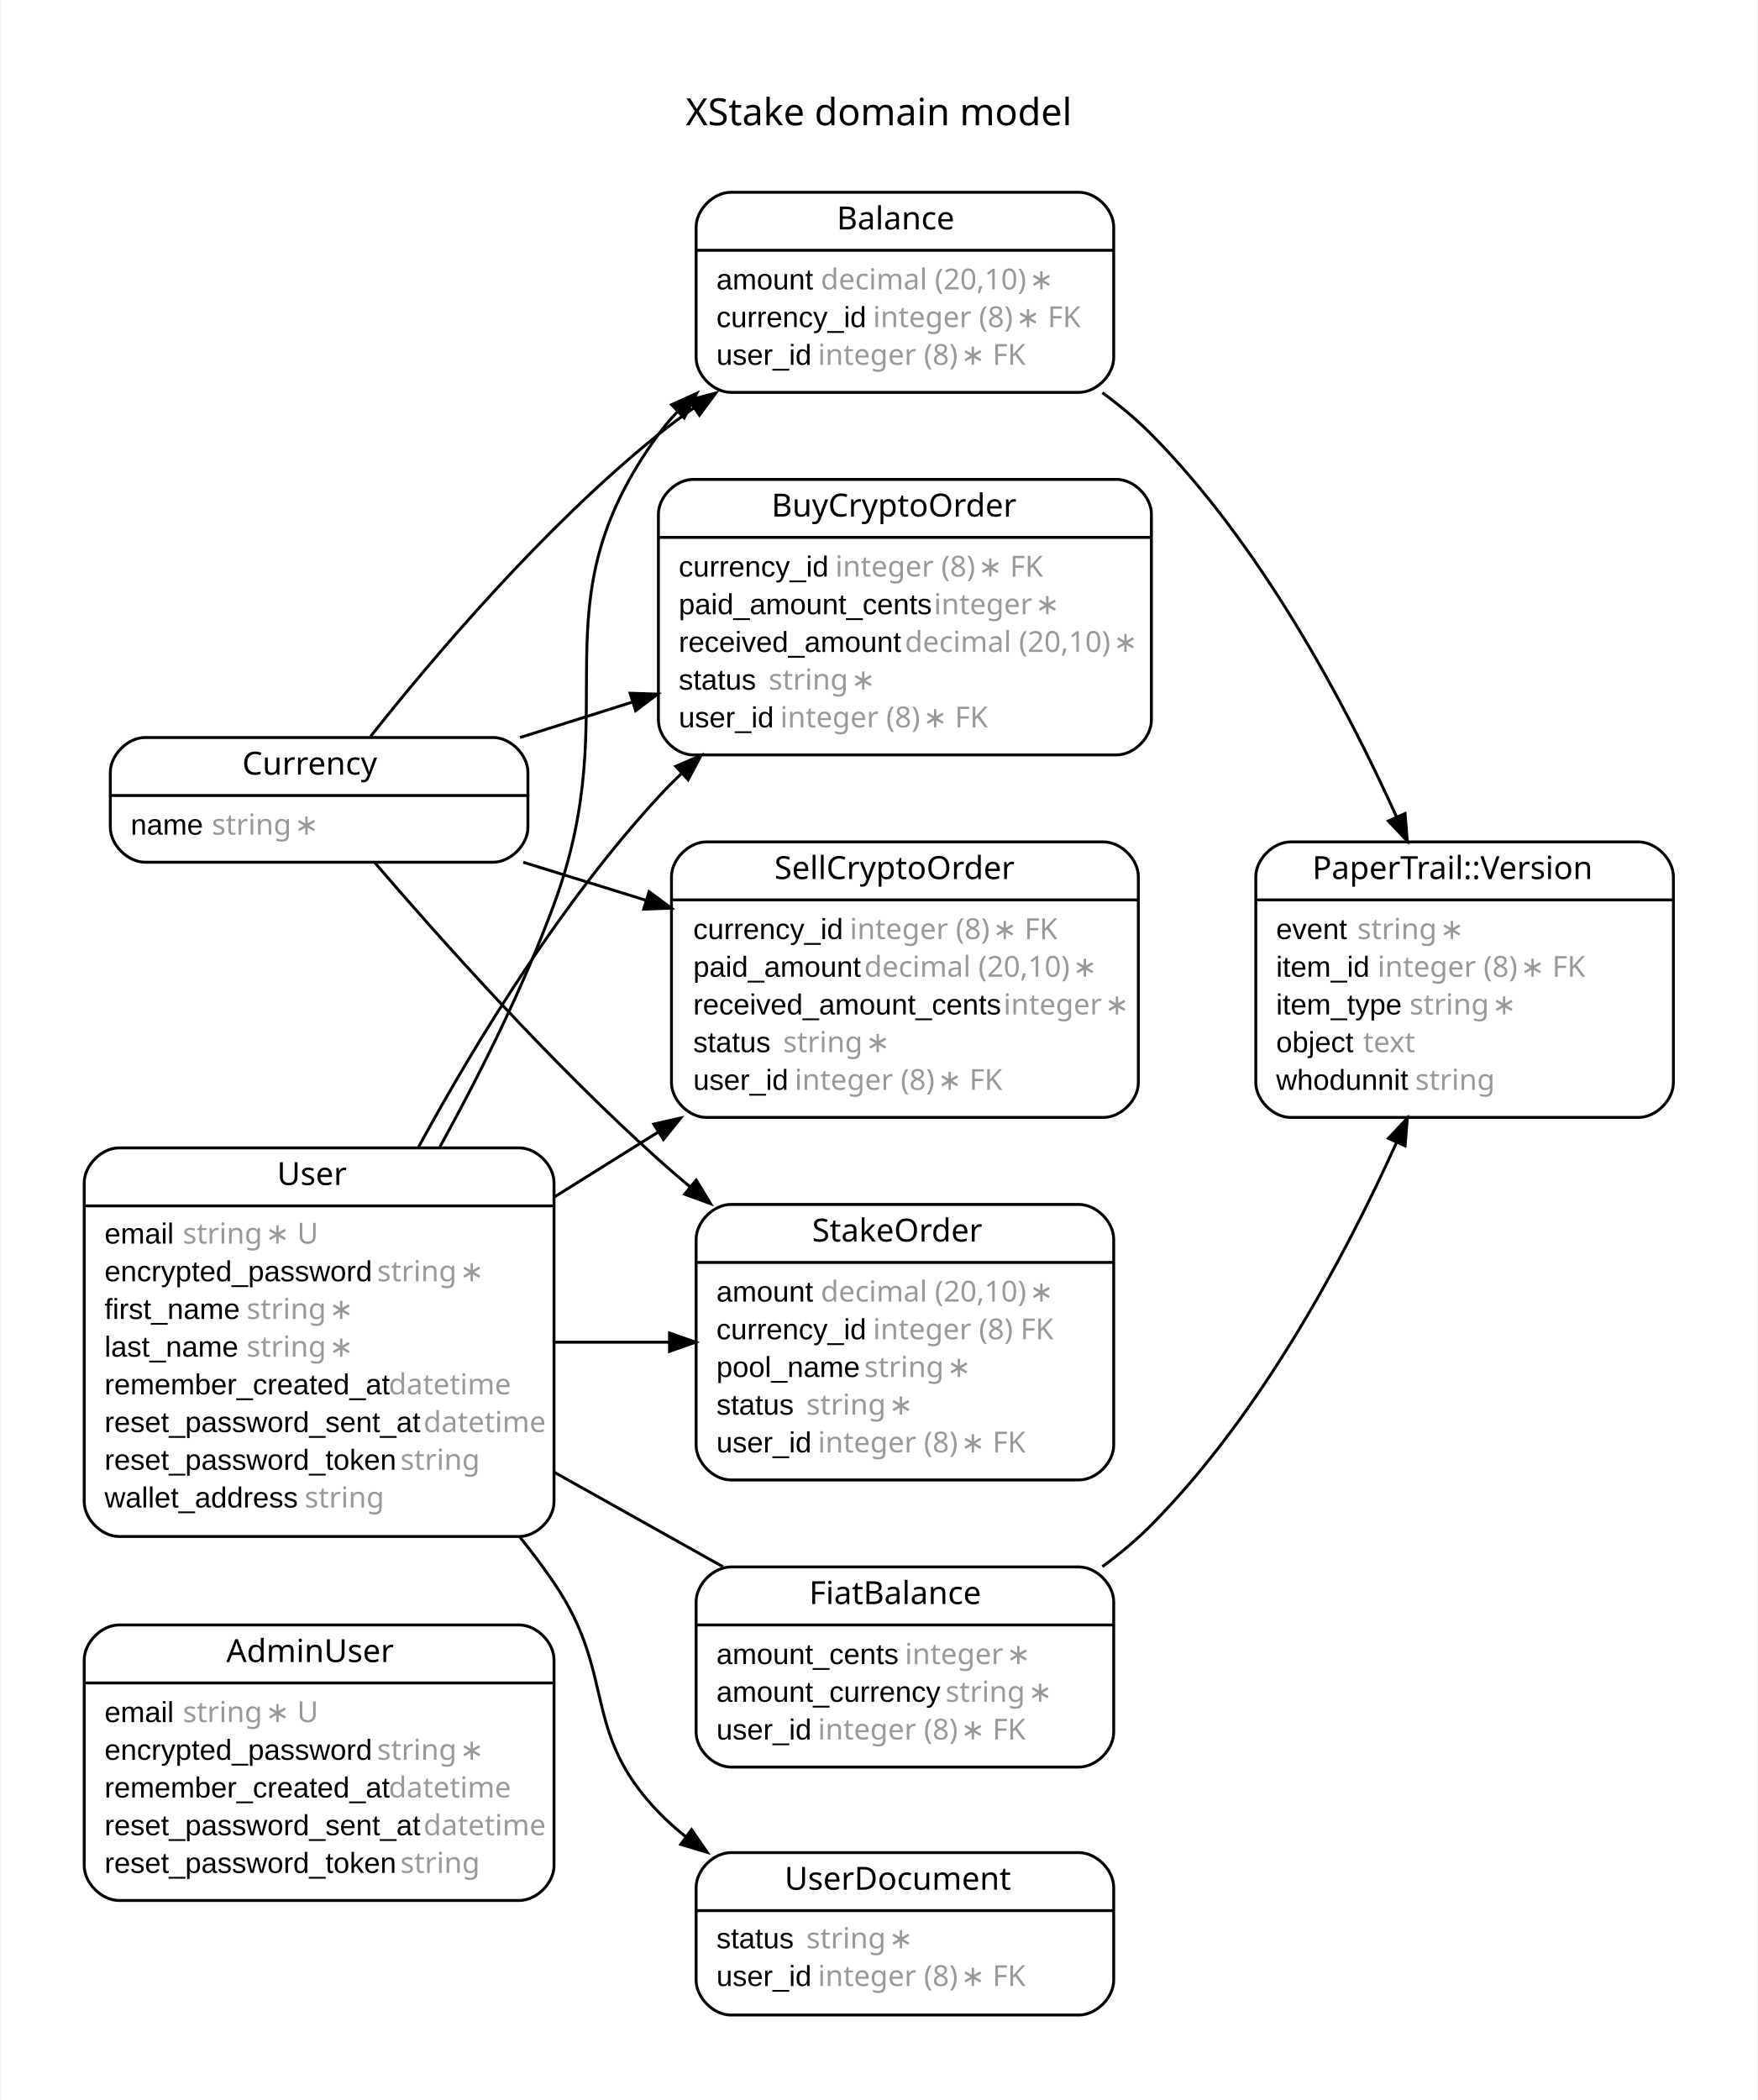
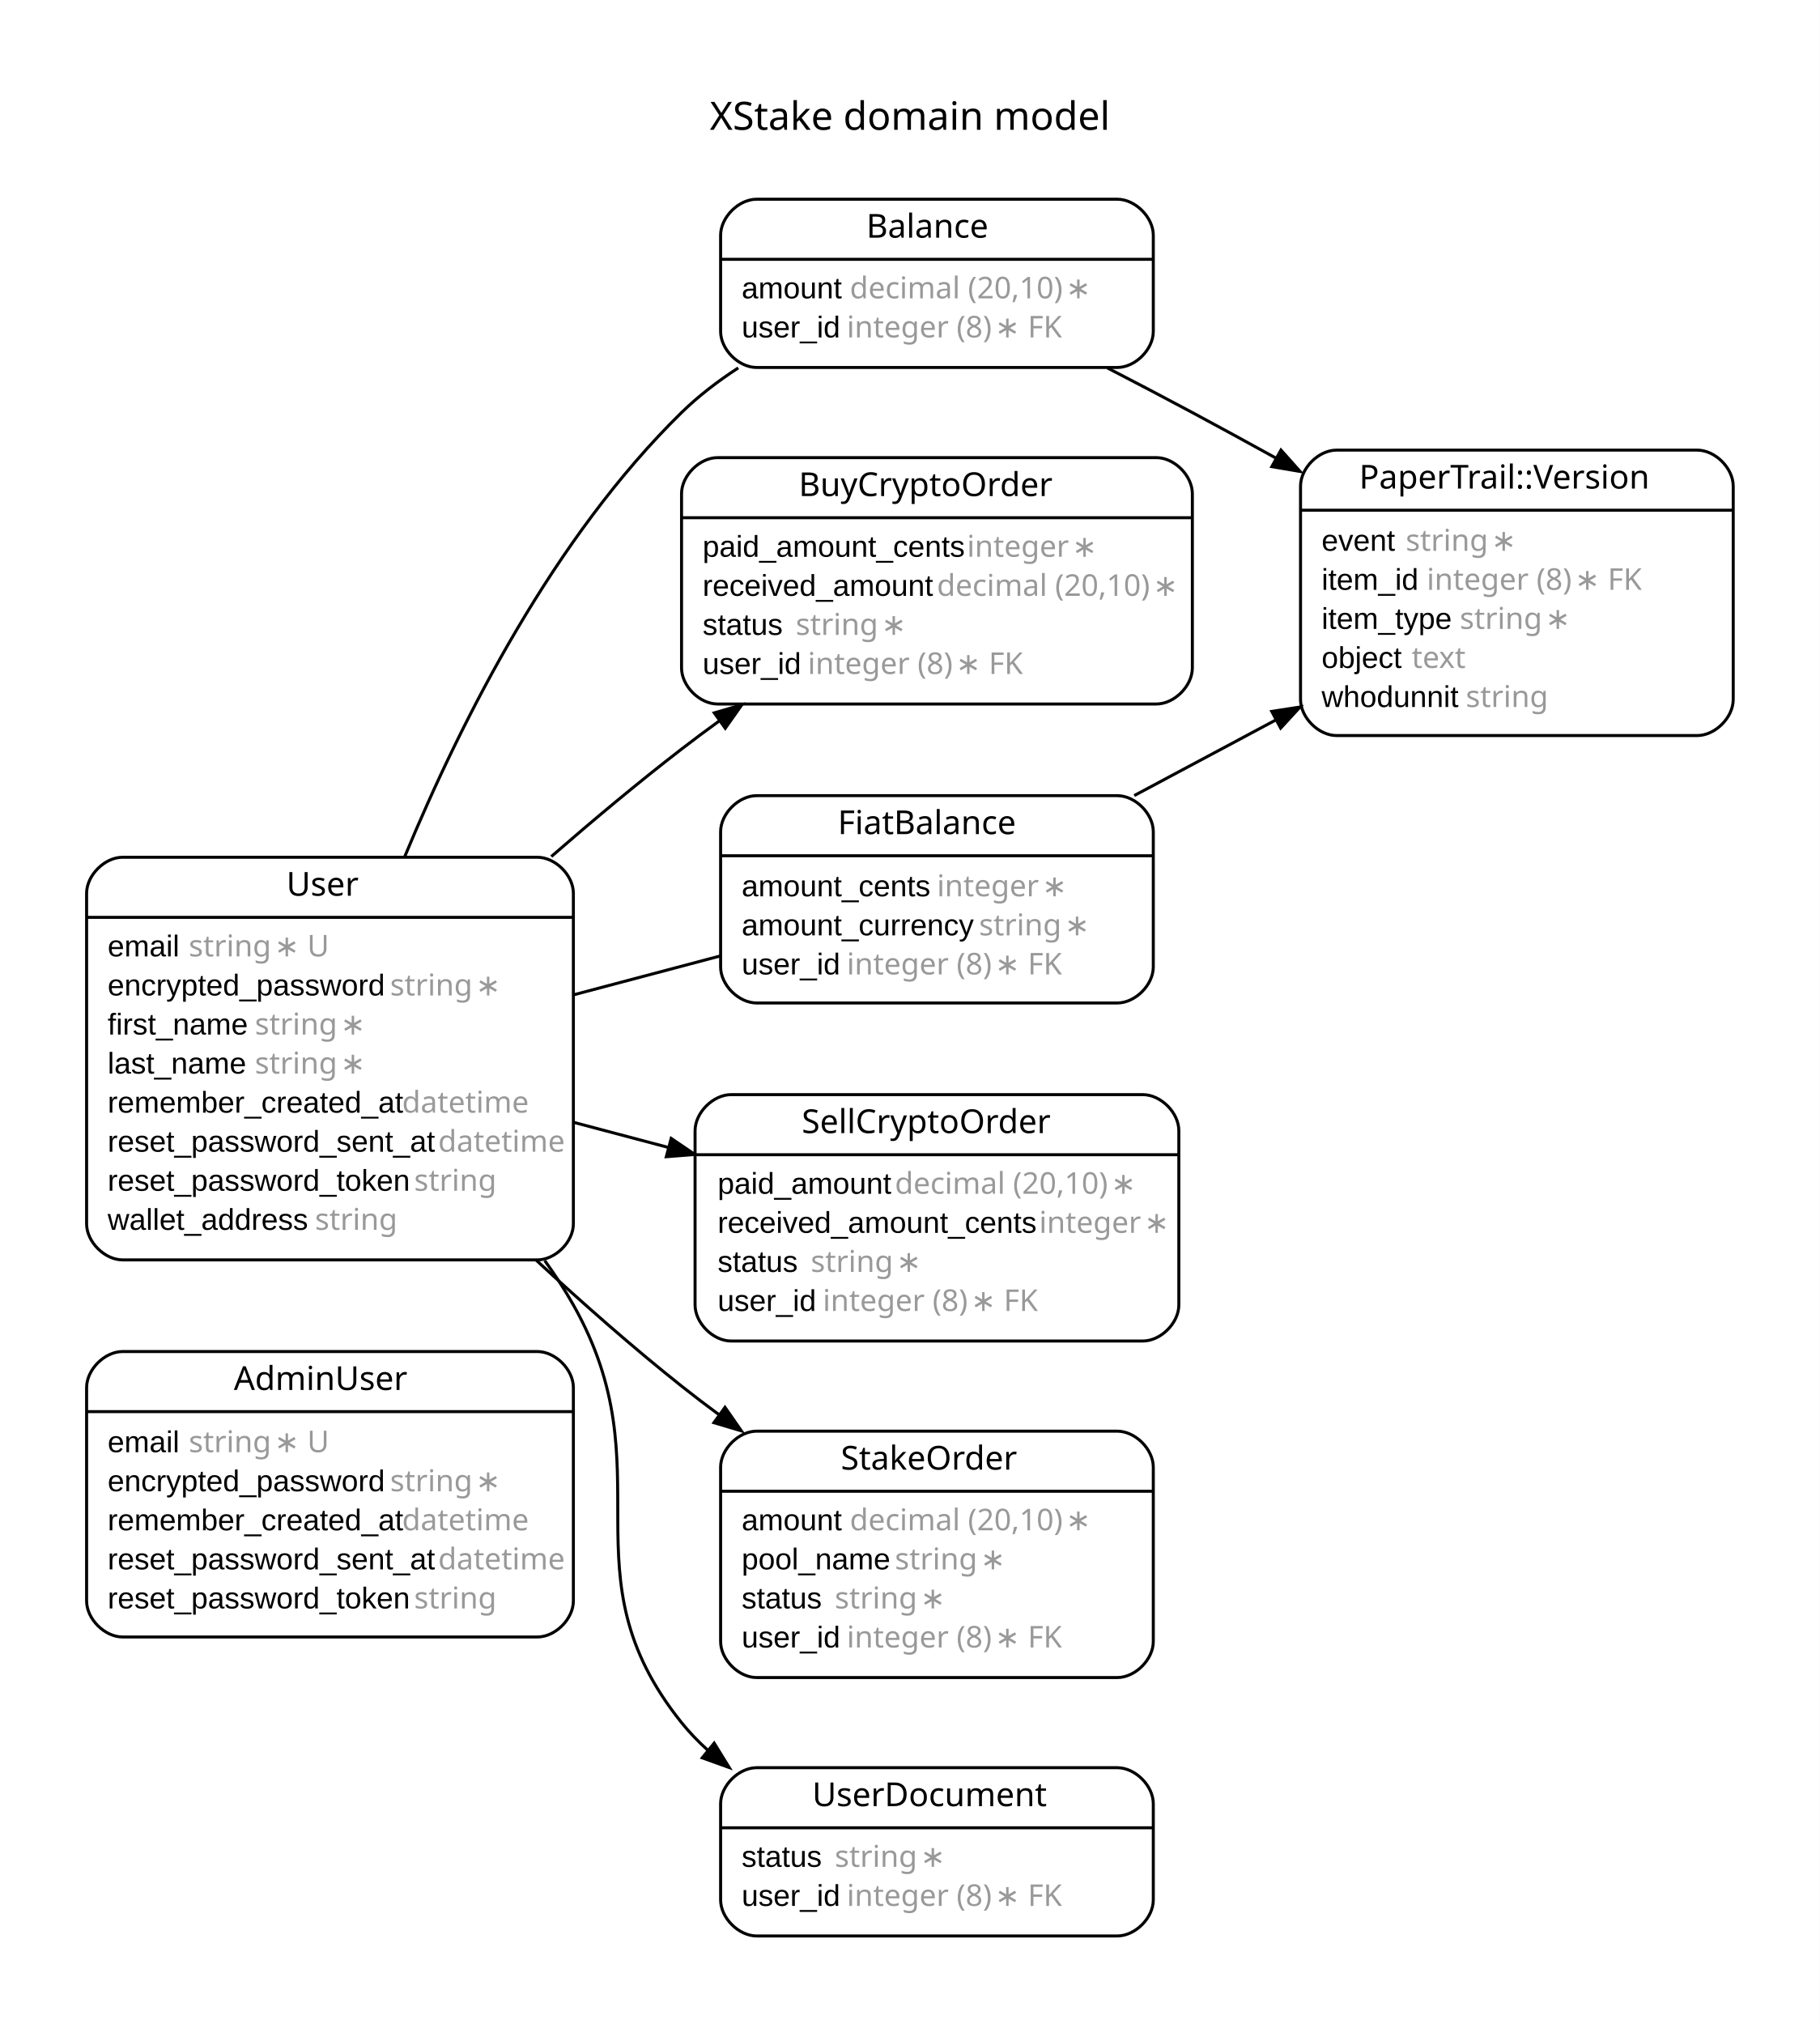
- <svg xmlns="http://www.w3.org/2000/svg" width="606pt" height="724pt" viewBox="0.00 0.00 605.60 724.10">
-   <g id="graph0" class="graph" transform="scale(1 1) rotate(0) translate(28.8 695.3)">
-     <polygon fill="white" stroke="transparent" points="-28.8,28.8 -28.8,-695.3 576.8,-695.3 576.8,28.8 -28.8,28.8" />
-     <text text-anchor="middle" x="274" y="-652.1" font-family="Arial Bold" font-size="13.00">XStake domain model</text>
+ <svg xmlns="http://www.w3.org/2000/svg" width="606pt" height="674pt" viewBox="0.00 0.00 605.60 673.60">
+   <g id="graph0" class="graph" transform="scale(1 1) rotate(0) translate(28.8 644.8)">
+     <polygon fill="white" stroke="transparent" points="-28.8,28.8 -28.8,-644.8 576.8,-644.8 576.8,28.8 -28.8,28.8" />
+     <text text-anchor="middle" x="274" y="-601.6" font-family="Arial Bold" font-size="13.00">XStake domain model</text>
    <g id="node1" class="node">
-       <path fill="none" stroke="black" d="M12,-40C12,-40 150,-40 150,-40 156,-40 162,-46 162,-52 162,-52 162,-123 162,-123 162,-129 156,-135 150,-135 150,-135 12,-135 12,-135 6,-135 0,-129 0,-123 0,-123 0,-52 0,-52 0,-46 6,-40 12,-40" />
-       <text text-anchor="start" x="49" y="-122.2" font-family="Arial Bold" font-size="11.00">AdminUser</text>
-       <polyline fill="none" stroke="black" points="0,-115 162,-115 " />
-       <text text-anchor="start" x="7" y="-101.5" font-family="Arial" font-size="10.00">email </text>
-       <text text-anchor="start" x="34" y="-101.5" font-family="Arial Italic" font-size="10.00" fill="#999999">string ∗ U</text>
-       <text text-anchor="start" x="7" y="-88.5" font-family="Arial" font-size="10.00">encrypted_password </text>
-       <text text-anchor="start" x="101" y="-88.5" font-family="Arial Italic" font-size="10.00" fill="#999999">string ∗</text>
-       <text text-anchor="start" x="7" y="-75.5" font-family="Arial" font-size="10.00">remember_created_at </text>
-       <text text-anchor="start" x="105" y="-75.5" font-family="Arial Italic" font-size="10.00" fill="#999999">datetime</text>
-       <text text-anchor="start" x="7" y="-62.5" font-family="Arial" font-size="10.00">reset_password_sent_at </text>
-       <text text-anchor="start" x="117" y="-62.5" font-family="Arial Italic" font-size="10.00" fill="#999999">datetime</text>
-       <text text-anchor="start" x="7" y="-49.5" font-family="Arial" font-size="10.00">reset_password_token </text>
-       <text text-anchor="start" x="109" y="-49.5" font-family="Arial Italic" font-size="10.00" fill="#999999">string</text>
+       <path fill="none" stroke="black" d="M12,-100C12,-100 150,-100 150,-100 156,-100 162,-106 162,-112 162,-112 162,-183 162,-183 162,-189 156,-195 150,-195 150,-195 12,-195 12,-195 6,-195 0,-189 0,-183 0,-183 0,-112 0,-112 0,-106 6,-100 12,-100" />
+       <text text-anchor="start" x="49" y="-182.2" font-family="Arial Bold" font-size="11.00">AdminUser</text>
+       <polyline fill="none" stroke="black" points="0,-175 162,-175 " />
+       <text text-anchor="start" x="7" y="-161.5" font-family="Arial" font-size="10.00">email </text>
+       <text text-anchor="start" x="34" y="-161.5" font-family="Arial Italic" font-size="10.00" fill="#999999">string ∗ U</text>
+       <text text-anchor="start" x="7" y="-148.5" font-family="Arial" font-size="10.00">encrypted_password </text>
+       <text text-anchor="start" x="101" y="-148.5" font-family="Arial Italic" font-size="10.00" fill="#999999">string ∗</text>
+       <text text-anchor="start" x="7" y="-135.5" font-family="Arial" font-size="10.00">remember_created_at </text>
+       <text text-anchor="start" x="105" y="-135.5" font-family="Arial Italic" font-size="10.00" fill="#999999">datetime</text>
+       <text text-anchor="start" x="7" y="-122.5" font-family="Arial" font-size="10.00">reset_password_sent_at </text>
+       <text text-anchor="start" x="117" y="-122.5" font-family="Arial Italic" font-size="10.00" fill="#999999">datetime</text>
+       <text text-anchor="start" x="7" y="-109.5" font-family="Arial" font-size="10.00">reset_password_token </text>
+       <text text-anchor="start" x="109" y="-109.5" font-family="Arial Italic" font-size="10.00" fill="#999999">string</text>
    </g>
    <g id="node2" class="node">
-       <path fill="none" stroke="black" d="M223,-560C223,-560 343,-560 343,-560 349,-560 355,-566 355,-572 355,-572 355,-617 355,-617 355,-623 349,-629 343,-629 343,-629 223,-629 223,-629 217,-629 211,-623 211,-617 211,-617 211,-572 211,-572 211,-566 217,-560 223,-560" />
-       <text text-anchor="start" x="259.5" y="-616.2" font-family="Arial Bold" font-size="11.00">Balance</text>
-       <polyline fill="none" stroke="black" points="211,-609 355,-609 " />
-       <text text-anchor="start" x="218" y="-595.5" font-family="Arial" font-size="10.00">amount </text>
-       <text text-anchor="start" x="254" y="-595.5" font-family="Arial Italic" font-size="10.00" fill="#999999">decimal (20,10) ∗</text>
-       <text text-anchor="start" x="218" y="-582.5" font-family="Arial" font-size="10.00">currency_id </text>
-       <text text-anchor="start" x="272" y="-582.5" font-family="Arial Italic" font-size="10.00" fill="#999999">integer (8) ∗ FK</text>
-       <text text-anchor="start" x="218" y="-569.5" font-family="Arial" font-size="10.00">user_id </text>
-       <text text-anchor="start" x="253" y="-569.5" font-family="Arial Italic" font-size="10.00" fill="#999999">integer (8) ∗ FK</text>
+       <path fill="none" stroke="black" d="M223,-522.5C223,-522.5 343,-522.5 343,-522.5 349,-522.5 355,-528.5 355,-534.5 355,-534.5 355,-566.5 355,-566.5 355,-572.5 349,-578.5 343,-578.5 343,-578.5 223,-578.5 223,-578.5 217,-578.5 211,-572.5 211,-566.5 211,-566.5 211,-534.5 211,-534.5 211,-528.5 217,-522.5 223,-522.5" />
+       <text text-anchor="start" x="259.5" y="-565.7" font-family="Arial Bold" font-size="11.00">Balance</text>
+       <polyline fill="none" stroke="black" points="211,-558.5 355,-558.5 " />
+       <text text-anchor="start" x="218" y="-545.5" font-family="Arial" font-size="10.00">amount </text>
+       <text text-anchor="start" x="254" y="-545.5" font-family="Arial Italic" font-size="10.00" fill="#999999">decimal (20,10) ∗</text>
+       <text text-anchor="start" x="218" y="-532.5" font-family="Arial" font-size="10.00">user_id </text>
+       <text text-anchor="start" x="253" y="-532.5" font-family="Arial Italic" font-size="10.00" fill="#999999">integer (8) ∗ FK</text>
+     </g>
+     <g id="node5" class="node">
+       <path fill="none" stroke="black" d="M416,-400C416,-400 536,-400 536,-400 542,-400 548,-406 548,-412 548,-412 548,-483 548,-483 548,-489 542,-495 536,-495 536,-495 416,-495 416,-495 410,-495 404,-489 404,-483 404,-483 404,-412 404,-412 404,-406 410,-400 416,-400" />
+       <text text-anchor="start" x="423.5" y="-482.2" font-family="Arial Bold" font-size="11.00">PaperTrail::Version</text>
+       <polyline fill="none" stroke="black" points="404,-475 548,-475 " />
+       <text text-anchor="start" x="411" y="-461.5" font-family="Arial" font-size="10.00">event </text>
+       <text text-anchor="start" x="439" y="-461.5" font-family="Arial Italic" font-size="10.00" fill="#999999">string ∗</text>
+       <text text-anchor="start" x="411" y="-448.5" font-family="Arial" font-size="10.00">item_id </text>
+       <text text-anchor="start" x="446" y="-448.5" font-family="Arial Italic" font-size="10.00" fill="#999999">integer (8) ∗ FK</text>
+       <text text-anchor="start" x="411" y="-435.5" font-family="Arial" font-size="10.00">item_type </text>
+       <text text-anchor="start" x="457" y="-435.5" font-family="Arial Italic" font-size="10.00" fill="#999999">string ∗</text>
+       <text text-anchor="start" x="411" y="-422.5" font-family="Arial" font-size="10.00">object </text>
+       <text text-anchor="start" x="441" y="-422.5" font-family="Arial Italic" font-size="10.00" fill="#999999">text</text>
+       <text text-anchor="start" x="411" y="-409.5" font-family="Arial" font-size="10.00">whodunnit </text>
+       <text text-anchor="start" x="459" y="-409.5" font-family="Arial Italic" font-size="10.00" fill="#999999">string</text>
+     </g>
+     <g id="edge1" class="edge">
+       <path fill="none" stroke="black" d="M339.73,-522.35C349.2,-517.46 358.9,-512.38 368,-507.5 377,-502.67 386.38,-497.55 395.69,-492.41" />
+       <polygon fill="black" stroke="black" points="397.49,-495.02 403.84,-487.9 394.44,-489.5 397.49,-495.02" />
+     </g>
+     <g id="node3" class="node">
+       <path fill="none" stroke="black" d="M210,-410.5C210,-410.5 356,-410.5 356,-410.5 362,-410.5 368,-416.5 368,-422.5 368,-422.5 368,-480.5 368,-480.5 368,-486.5 362,-492.5 356,-492.5 356,-492.5 210,-492.5 210,-492.5 204,-492.5 198,-486.5 198,-480.5 198,-480.5 198,-422.5 198,-422.5 198,-416.5 204,-410.5 210,-410.5" />
+       <text text-anchor="start" x="237" y="-479.7" font-family="Arial Bold" font-size="11.00">BuyCryptoOrder</text>
+       <polyline fill="none" stroke="black" points="198,-472.5 368,-472.5 " />
+       <text text-anchor="start" x="205" y="-459.5" font-family="Arial" font-size="10.00">paid_amount_cents </text>
+       <text text-anchor="start" x="293" y="-459.5" font-family="Arial Italic" font-size="10.00" fill="#999999">integer ∗</text>
+       <text text-anchor="start" x="205" y="-446.5" font-family="Arial" font-size="10.00">received_amount </text>
+       <text text-anchor="start" x="283" y="-446.5" font-family="Arial Italic" font-size="10.00" fill="#999999">decimal (20,10) ∗</text>
+       <text text-anchor="start" x="205" y="-433.5" font-family="Arial" font-size="10.00">status </text>
+       <text text-anchor="start" x="236" y="-433.5" font-family="Arial Italic" font-size="10.00" fill="#999999">string ∗</text>
+       <text text-anchor="start" x="205" y="-420.5" font-family="Arial" font-size="10.00">user_id </text>
+       <text text-anchor="start" x="240" y="-420.5" font-family="Arial Italic" font-size="10.00" fill="#999999">integer (8) ∗ FK</text>
+     </g>
+     <g id="node4" class="node">
+       <path fill="none" stroke="black" d="M223,-311C223,-311 343,-311 343,-311 349,-311 355,-317 355,-323 355,-323 355,-368 355,-368 355,-374 349,-380 343,-380 343,-380 223,-380 223,-380 217,-380 211,-374 211,-368 211,-368 211,-323 211,-323 211,-317 217,-311 223,-311" />
+       <text text-anchor="start" x="250" y="-367.2" font-family="Arial Bold" font-size="11.00">FiatBalance</text>
+       <polyline fill="none" stroke="black" points="211,-360 355,-360 " />
+       <text text-anchor="start" x="218" y="-346.5" font-family="Arial" font-size="10.00">amount_cents </text>
+       <text text-anchor="start" x="283" y="-346.5" font-family="Arial Italic" font-size="10.00" fill="#999999">integer ∗</text>
+       <text text-anchor="start" x="218" y="-333.5" font-family="Arial" font-size="10.00">amount_currency </text>
+       <text text-anchor="start" x="297" y="-333.5" font-family="Arial Italic" font-size="10.00" fill="#999999">string ∗</text>
+       <text text-anchor="start" x="218" y="-320.5" font-family="Arial" font-size="10.00">user_id </text>
+       <text text-anchor="start" x="253" y="-320.5" font-family="Arial Italic" font-size="10.00" fill="#999999">integer (8) ∗ FK</text>
+     </g>
+     <g id="edge2" class="edge">
+       <path fill="none" stroke="black" d="M348.66,-380.03C363.78,-388.1 380.05,-396.79 395.72,-405.16" />
+       <polygon fill="black" stroke="black" points="394.42,-408.04 403.84,-409.5 397.39,-402.48 394.42,-408.04" />
    </g>
    <g id="node6" class="node">
-       <path fill="none" stroke="black" d="M416,-310C416,-310 536,-310 536,-310 542,-310 548,-316 548,-322 548,-322 548,-393 548,-393 548,-399 542,-405 536,-405 536,-405 416,-405 416,-405 410,-405 404,-399 404,-393 404,-393 404,-322 404,-322 404,-316 410,-310 416,-310" />
-       <text text-anchor="start" x="423.5" y="-392.2" font-family="Arial Bold" font-size="11.00">PaperTrail::Version</text>
-       <polyline fill="none" stroke="black" points="404,-385 548,-385 " />
-       <text text-anchor="start" x="411" y="-371.5" font-family="Arial" font-size="10.00">event </text>
-       <text text-anchor="start" x="439" y="-371.5" font-family="Arial Italic" font-size="10.00" fill="#999999">string ∗</text>
-       <text text-anchor="start" x="411" y="-358.5" font-family="Arial" font-size="10.00">item_id </text>
-       <text text-anchor="start" x="446" y="-358.5" font-family="Arial Italic" font-size="10.00" fill="#999999">integer (8) ∗ FK</text>
-       <text text-anchor="start" x="411" y="-345.5" font-family="Arial" font-size="10.00">item_type </text>
-       <text text-anchor="start" x="457" y="-345.5" font-family="Arial Italic" font-size="10.00" fill="#999999">string ∗</text>
-       <text text-anchor="start" x="411" y="-332.5" font-family="Arial" font-size="10.00">object </text>
-       <text text-anchor="start" x="441" y="-332.5" font-family="Arial Italic" font-size="10.00" fill="#999999">text</text>
-       <text text-anchor="start" x="411" y="-319.5" font-family="Arial" font-size="10.00">whodunnit </text>
-       <text text-anchor="start" x="459" y="-319.5" font-family="Arial Italic" font-size="10.00" fill="#999999">string</text>
+       <path fill="none" stroke="black" d="M214.5,-198.5C214.5,-198.5 351.5,-198.5 351.5,-198.5 357.5,-198.5 363.5,-204.5 363.5,-210.5 363.5,-210.5 363.5,-268.5 363.5,-268.5 363.5,-274.5 357.5,-280.5 351.5,-280.5 351.5,-280.5 214.5,-280.5 214.5,-280.5 208.5,-280.5 202.5,-274.5 202.5,-268.5 202.5,-268.5 202.5,-210.5 202.5,-210.5 202.5,-204.5 208.5,-198.5 214.5,-198.5" />
+       <text text-anchor="start" x="238" y="-267.7" font-family="Arial Bold" font-size="11.00">SellCryptoOrder</text>
+       <polyline fill="none" stroke="black" points="202.5,-260.5 363.5,-260.5 " />
+       <text text-anchor="start" x="210" y="-247.5" font-family="Arial" font-size="10.00">paid_amount </text>
+       <text text-anchor="start" x="269" y="-247.5" font-family="Arial Italic" font-size="10.00" fill="#999999">decimal (20,10) ∗</text>
+       <text text-anchor="start" x="210" y="-234.5" font-family="Arial" font-size="10.00">received_amount_cents </text>
+       <text text-anchor="start" x="317" y="-234.5" font-family="Arial Italic" font-size="10.00" fill="#999999">integer ∗</text>
+       <text text-anchor="start" x="210" y="-221.5" font-family="Arial" font-size="10.00">status </text>
+       <text text-anchor="start" x="241" y="-221.5" font-family="Arial Italic" font-size="10.00" fill="#999999">string ∗</text>
+       <text text-anchor="start" x="210" y="-208.5" font-family="Arial" font-size="10.00">user_id </text>
+       <text text-anchor="start" x="245" y="-208.5" font-family="Arial Italic" font-size="10.00" fill="#999999">integer (8) ∗ FK</text>
    </g>
-     <g id="edge1" class="edge">
-       <path fill="none" stroke="black" d="M351.08,-559.9C357.13,-555.47 362.89,-550.66 368,-545.5 405.48,-507.62 434.29,-453.96 452.52,-413.67" />
-       <polygon fill="black" stroke="black" points="455.47,-414.78 456.25,-405.28 449.71,-412.22 455.47,-414.78" />
+     <g id="node7" class="node">
+       <path fill="none" stroke="black" d="M223,-86.5C223,-86.5 343,-86.5 343,-86.5 349,-86.5 355,-92.5 355,-98.5 355,-98.5 355,-156.5 355,-156.5 355,-162.5 349,-168.5 343,-168.5 343,-168.5 223,-168.5 223,-168.5 217,-168.5 211,-162.5 211,-156.5 211,-156.5 211,-98.5 211,-98.5 211,-92.5 217,-86.5 223,-86.5" />
+       <text text-anchor="start" x="251" y="-155.7" font-family="Arial Bold" font-size="11.00">StakeOrder</text>
+       <polyline fill="none" stroke="black" points="211,-148.5 355,-148.5 " />
+       <text text-anchor="start" x="218" y="-135.5" font-family="Arial" font-size="10.00">amount </text>
+       <text text-anchor="start" x="254" y="-135.5" font-family="Arial Italic" font-size="10.00" fill="#999999">decimal (20,10) ∗</text>
+       <text text-anchor="start" x="218" y="-122.5" font-family="Arial" font-size="10.00">pool_name </text>
+       <text text-anchor="start" x="269" y="-122.5" font-family="Arial Italic" font-size="10.00" fill="#999999">string ∗</text>
+       <text text-anchor="start" x="218" y="-109.5" font-family="Arial" font-size="10.00">status </text>
+       <text text-anchor="start" x="249" y="-109.5" font-family="Arial Italic" font-size="10.00" fill="#999999">string ∗</text>
+       <text text-anchor="start" x="218" y="-96.5" font-family="Arial" font-size="10.00">user_id </text>
+       <text text-anchor="start" x="253" y="-96.5" font-family="Arial Italic" font-size="10.00" fill="#999999">integer (8) ∗ FK</text>
    </g>
-     <g id="node3" class="node">
-       <path fill="none" stroke="black" d="M210,-435C210,-435 356,-435 356,-435 362,-435 368,-441 368,-447 368,-447 368,-518 368,-518 368,-524 362,-530 356,-530 356,-530 210,-530 210,-530 204,-530 198,-524 198,-518 198,-518 198,-447 198,-447 198,-441 204,-435 210,-435" />
-       <text text-anchor="start" x="237" y="-517.2" font-family="Arial Bold" font-size="11.00">BuyCryptoOrder</text>
-       <polyline fill="none" stroke="black" points="198,-510 368,-510 " />
-       <text text-anchor="start" x="205" y="-496.5" font-family="Arial" font-size="10.00">currency_id </text>
-       <text text-anchor="start" x="259" y="-496.5" font-family="Arial Italic" font-size="10.00" fill="#999999">integer (8) ∗ FK</text>
-       <text text-anchor="start" x="205" y="-483.5" font-family="Arial" font-size="10.00">paid_amount_cents </text>
-       <text text-anchor="start" x="293" y="-483.5" font-family="Arial Italic" font-size="10.00" fill="#999999">integer ∗</text>
-       <text text-anchor="start" x="205" y="-470.5" font-family="Arial" font-size="10.00">received_amount </text>
-       <text text-anchor="start" x="283" y="-470.5" font-family="Arial Italic" font-size="10.00" fill="#999999">decimal (20,10) ∗</text>
-       <text text-anchor="start" x="205" y="-457.5" font-family="Arial" font-size="10.00">status </text>
-       <text text-anchor="start" x="236" y="-457.5" font-family="Arial Italic" font-size="10.00" fill="#999999">string ∗</text>
-       <text text-anchor="start" x="205" y="-444.5" font-family="Arial" font-size="10.00">user_id </text>
-       <text text-anchor="start" x="240" y="-444.5" font-family="Arial Italic" font-size="10.00" fill="#999999">integer (8) ∗ FK</text>
+     <g id="node8" class="node">
+       <path fill="none" stroke="black" d="M12,-225.5C12,-225.5 150,-225.5 150,-225.5 156,-225.5 162,-231.5 162,-237.5 162,-237.5 162,-347.5 162,-347.5 162,-353.5 156,-359.5 150,-359.5 150,-359.5 12,-359.5 12,-359.5 6,-359.5 0,-353.5 0,-347.5 0,-347.5 0,-237.5 0,-237.5 0,-231.5 6,-225.5 12,-225.5" />
+       <text text-anchor="start" x="66.5" y="-346.7" font-family="Arial Bold" font-size="11.00">User</text>
+       <polyline fill="none" stroke="black" points="0,-339.5 162,-339.5 " />
+       <text text-anchor="start" x="7" y="-326.5" font-family="Arial" font-size="10.00">email </text>
+       <text text-anchor="start" x="34" y="-326.5" font-family="Arial Italic" font-size="10.00" fill="#999999">string ∗ U</text>
+       <text text-anchor="start" x="7" y="-313.5" font-family="Arial" font-size="10.00">encrypted_password </text>
+       <text text-anchor="start" x="101" y="-313.5" font-family="Arial Italic" font-size="10.00" fill="#999999">string ∗</text>
+       <text text-anchor="start" x="7" y="-300.5" font-family="Arial" font-size="10.00">first_name </text>
+       <text text-anchor="start" x="56" y="-300.5" font-family="Arial Italic" font-size="10.00" fill="#999999">string ∗</text>
+       <text text-anchor="start" x="7" y="-287.5" font-family="Arial" font-size="10.00">last_name </text>
+       <text text-anchor="start" x="56" y="-287.5" font-family="Arial Italic" font-size="10.00" fill="#999999">string ∗</text>
+       <text text-anchor="start" x="7" y="-274.5" font-family="Arial" font-size="10.00">remember_created_at </text>
+       <text text-anchor="start" x="105" y="-274.5" font-family="Arial Italic" font-size="10.00" fill="#999999">datetime</text>
+       <text text-anchor="start" x="7" y="-261.5" font-family="Arial" font-size="10.00">reset_password_sent_at </text>
+       <text text-anchor="start" x="117" y="-261.5" font-family="Arial Italic" font-size="10.00" fill="#999999">datetime</text>
+       <text text-anchor="start" x="7" y="-248.5" font-family="Arial" font-size="10.00">reset_password_token </text>
+       <text text-anchor="start" x="109" y="-248.5" font-family="Arial Italic" font-size="10.00" fill="#999999">string</text>
+       <text text-anchor="start" x="7" y="-235.5" font-family="Arial" font-size="10.00">wallet_address </text>
+       <text text-anchor="start" x="76" y="-235.5" font-family="Arial Italic" font-size="10.00" fill="#999999">string</text>
    </g>
-     <g id="node4" class="node">
-       <path fill="none" stroke="black" d="M21,-398C21,-398 141,-398 141,-398 147,-398 153,-404 153,-410 153,-410 153,-429 153,-429 153,-435 147,-441 141,-441 141,-441 21,-441 21,-441 15,-441 9,-435 9,-429 9,-429 9,-410 9,-410 9,-404 15,-398 21,-398" />
-       <text text-anchor="start" x="54.5" y="-428.2" font-family="Arial Bold" font-size="11.00">Currency</text>
-       <polyline fill="none" stroke="black" points="9,-421 153,-421 " />
-       <text text-anchor="start" x="16" y="-407.5" font-family="Arial" font-size="10.00">name </text>
-       <text text-anchor="start" x="44" y="-407.5" font-family="Arial Italic" font-size="10.00" fill="#999999">string ∗</text>
+     <g id="edge5" class="edge">
+       <path fill="none" stroke="black" d="M105.93,-359.84C125.07,-405.99 155.71,-466.12 198,-507.5 203.62,-513 210.09,-517.95 216.88,-522.36" />
    </g>
-     <g id="edge11" class="edge">
-       <path fill="none" stroke="black" d="M98.77,-441.41C119.93,-468.12 158.38,-513.63 198,-545.5 201.86,-548.61 205.95,-551.65 210.15,-554.6" />
-       <polygon fill="black" stroke="black" points="208.6,-557.35 217.82,-559.79 212.14,-552.14 208.6,-557.35" />
+     <g id="edge7" class="edge">
+       <path fill="none" stroke="black" d="M154.65,-359.73C168.74,-371.99 183.61,-384.4 198,-395.5 202.09,-398.65 206.35,-401.83 210.69,-404.97" />
+       <polygon fill="black" stroke="black" points="208.89,-407.55 218.05,-410.22 212.55,-402.42 208.89,-407.55" />
+     </g>
+     <g id="edge6" class="edge">
+       <path fill="none" stroke="black" d="M162.2,-313.75C178.28,-318.01 195.08,-322.46 210.83,-326.64" />
    </g>
    <g id="edge8" class="edge">
-       <path fill="none" stroke="black" d="M150.27,-441C162.68,-444.91 175.82,-449.05 188.81,-453.14" />
-       <polygon fill="black" stroke="black" points="188.23,-456.27 197.76,-455.97 190.13,-450.26 188.23,-456.27" />
+       <path fill="none" stroke="black" d="M162.2,-271.25C172.55,-268.5 183.21,-265.68 193.69,-262.9" />
+       <polygon fill="black" stroke="black" points="194.55,-265.93 202.44,-260.58 192.93,-259.84 194.55,-265.93" />
    </g>
-     <g id="node7" class="node">
-       <path fill="none" stroke="black" d="M214.5,-310C214.5,-310 351.5,-310 351.5,-310 357.5,-310 363.5,-316 363.5,-322 363.5,-322 363.5,-393 363.5,-393 363.5,-399 357.5,-405 351.5,-405 351.5,-405 214.5,-405 214.5,-405 208.5,-405 202.5,-399 202.5,-393 202.5,-393 202.5,-322 202.5,-322 202.5,-316 208.5,-310 214.5,-310" />
-       <text text-anchor="start" x="238" y="-392.2" font-family="Arial Bold" font-size="11.00">SellCryptoOrder</text>
-       <polyline fill="none" stroke="black" points="202.5,-385 363.5,-385 " />
-       <text text-anchor="start" x="210" y="-371.5" font-family="Arial" font-size="10.00">currency_id </text>
-       <text text-anchor="start" x="264" y="-371.5" font-family="Arial Italic" font-size="10.00" fill="#999999">integer (8) ∗ FK</text>
-       <text text-anchor="start" x="210" y="-358.5" font-family="Arial" font-size="10.00">paid_amount </text>
-       <text text-anchor="start" x="269" y="-358.5" font-family="Arial Italic" font-size="10.00" fill="#999999">decimal (20,10) ∗</text>
-       <text text-anchor="start" x="210" y="-345.5" font-family="Arial" font-size="10.00">received_amount_cents </text>
-       <text text-anchor="start" x="317" y="-345.5" font-family="Arial Italic" font-size="10.00" fill="#999999">integer ∗</text>
-       <text text-anchor="start" x="210" y="-332.5" font-family="Arial" font-size="10.00">status </text>
-       <text text-anchor="start" x="241" y="-332.5" font-family="Arial Italic" font-size="10.00" fill="#999999">string ∗</text>
-       <text text-anchor="start" x="210" y="-319.5" font-family="Arial" font-size="10.00">user_id </text>
-       <text text-anchor="start" x="245" y="-319.5" font-family="Arial Italic" font-size="10.00" fill="#999999">integer (8) ∗ FK</text>
-     </g>
-     <g id="edge10" class="edge">
-       <path fill="none" stroke="black" d="M151.39,-397.99C165.03,-393.76 179.51,-389.27 193.68,-384.88" />
-       <polygon fill="black" stroke="black" points="194.78,-387.84 202.45,-382.16 192.92,-381.82 194.78,-387.84" />
-     </g>
-     <g id="node8" class="node">
-       <path fill="none" stroke="black" d="M223,-185C223,-185 343,-185 343,-185 349,-185 355,-191 355,-197 355,-197 355,-268 355,-268 355,-274 349,-280 343,-280 343,-280 223,-280 223,-280 217,-280 211,-274 211,-268 211,-268 211,-197 211,-197 211,-191 217,-185 223,-185" />
-       <text text-anchor="start" x="251" y="-267.2" font-family="Arial Bold" font-size="11.00">StakeOrder</text>
-       <polyline fill="none" stroke="black" points="211,-260 355,-260 " />
-       <text text-anchor="start" x="218" y="-246.5" font-family="Arial" font-size="10.00">amount </text>
-       <text text-anchor="start" x="254" y="-246.5" font-family="Arial Italic" font-size="10.00" fill="#999999">decimal (20,10) ∗</text>
-       <text text-anchor="start" x="218" y="-233.5" font-family="Arial" font-size="10.00">currency_id </text>
-       <text text-anchor="start" x="272" y="-233.5" font-family="Arial Italic" font-size="10.00" fill="#999999">integer (8) FK</text>
-       <text text-anchor="start" x="218" y="-220.5" font-family="Arial" font-size="10.00">pool_name </text>
-       <text text-anchor="start" x="269" y="-220.5" font-family="Arial Italic" font-size="10.00" fill="#999999">string ∗</text>
-       <text text-anchor="start" x="218" y="-207.5" font-family="Arial" font-size="10.00">status </text>
-       <text text-anchor="start" x="249" y="-207.5" font-family="Arial Italic" font-size="10.00" fill="#999999">string ∗</text>
-       <text text-anchor="start" x="218" y="-194.5" font-family="Arial" font-size="10.00">user_id </text>
-       <text text-anchor="start" x="253" y="-194.5" font-family="Arial Italic" font-size="10.00" fill="#999999">integer (8) ∗ FK</text>
-     </g>
-     <g id="edge12" class="edge">
-       <path fill="none" stroke="black" d="M100.24,-397.8C122.24,-372.15 160.91,-328.76 198,-295.5 201.47,-292.38 205.09,-289.26 208.79,-286.17" />
-       <polygon fill="black" stroke="black" points="211.04,-288.4 215.99,-280.25 207.04,-283.53 211.04,-288.4" />
-     </g>
-     <g id="node5" class="node">
-       <path fill="none" stroke="black" d="M223,-86C223,-86 343,-86 343,-86 349,-86 355,-92 355,-98 355,-98 355,-143 355,-143 355,-149 349,-155 343,-155 343,-155 223,-155 223,-155 217,-155 211,-149 211,-143 211,-143 211,-98 211,-98 211,-92 217,-86 223,-86" />
-       <text text-anchor="start" x="250" y="-142.2" font-family="Arial Bold" font-size="11.00">FiatBalance</text>
-       <polyline fill="none" stroke="black" points="211,-135 355,-135 " />
-       <text text-anchor="start" x="218" y="-121.5" font-family="Arial" font-size="10.00">amount_cents </text>
-       <text text-anchor="start" x="283" y="-121.5" font-family="Arial Italic" font-size="10.00" fill="#999999">integer ∗</text>
-       <text text-anchor="start" x="218" y="-108.5" font-family="Arial" font-size="10.00">amount_currency </text>
-       <text text-anchor="start" x="297" y="-108.5" font-family="Arial Italic" font-size="10.00" fill="#999999">string ∗</text>
-       <text text-anchor="start" x="218" y="-95.5" font-family="Arial" font-size="10.00">user_id </text>
-       <text text-anchor="start" x="253" y="-95.5" font-family="Arial Italic" font-size="10.00" fill="#999999">integer (8) ∗ FK</text>
-     </g>
-     <g id="edge2" class="edge">
-       <path fill="none" stroke="black" d="M351.08,-155.1C357.13,-159.53 362.89,-164.34 368,-169.5 405.48,-207.38 434.29,-261.04 452.52,-301.33" />
-       <polygon fill="black" stroke="black" points="449.71,-302.78 456.25,-309.72 455.47,-300.22 449.71,-302.78" />
+     <g id="edge4" class="edge">
+       <path fill="none" stroke="black" d="M149.62,-225.41C165.09,-211.08 181.77,-196.39 198,-183.5 202.04,-180.29 206.27,-177.07 210.58,-173.9" />
+       <polygon fill="black" stroke="black" points="212.46,-176.43 217.91,-168.6 208.77,-171.32 212.46,-176.43" />
    </g>
    <g id="node9" class="node">
-       <path fill="none" stroke="black" d="M12,-165.5C12,-165.5 150,-165.5 150,-165.5 156,-165.5 162,-171.5 162,-177.5 162,-177.5 162,-287.5 162,-287.5 162,-293.5 156,-299.5 150,-299.5 150,-299.5 12,-299.5 12,-299.5 6,-299.5 0,-293.5 0,-287.5 0,-287.5 0,-177.5 0,-177.5 0,-171.5 6,-165.5 12,-165.5" />
-       <text text-anchor="start" x="66.5" y="-286.7" font-family="Arial Bold" font-size="11.00">User</text>
-       <polyline fill="none" stroke="black" points="0,-279.5 162,-279.5 " />
-       <text text-anchor="start" x="7" y="-266.5" font-family="Arial" font-size="10.00">email </text>
-       <text text-anchor="start" x="34" y="-266.5" font-family="Arial Italic" font-size="10.00" fill="#999999">string ∗ U</text>
-       <text text-anchor="start" x="7" y="-253.5" font-family="Arial" font-size="10.00">encrypted_password </text>
-       <text text-anchor="start" x="101" y="-253.5" font-family="Arial Italic" font-size="10.00" fill="#999999">string ∗</text>
-       <text text-anchor="start" x="7" y="-240.5" font-family="Arial" font-size="10.00">first_name </text>
-       <text text-anchor="start" x="56" y="-240.5" font-family="Arial Italic" font-size="10.00" fill="#999999">string ∗</text>
-       <text text-anchor="start" x="7" y="-227.5" font-family="Arial" font-size="10.00">last_name </text>
-       <text text-anchor="start" x="56" y="-227.5" font-family="Arial Italic" font-size="10.00" fill="#999999">string ∗</text>
-       <text text-anchor="start" x="7" y="-214.5" font-family="Arial" font-size="10.00">remember_created_at </text>
-       <text text-anchor="start" x="105" y="-214.5" font-family="Arial Italic" font-size="10.00" fill="#999999">datetime</text>
-       <text text-anchor="start" x="7" y="-201.5" font-family="Arial" font-size="10.00">reset_password_sent_at </text>
-       <text text-anchor="start" x="117" y="-201.5" font-family="Arial Italic" font-size="10.00" fill="#999999">datetime</text>
-       <text text-anchor="start" x="7" y="-188.5" font-family="Arial" font-size="10.00">reset_password_token </text>
-       <text text-anchor="start" x="109" y="-188.5" font-family="Arial Italic" font-size="10.00" fill="#999999">string</text>
-       <text text-anchor="start" x="7" y="-175.5" font-family="Arial" font-size="10.00">wallet_address </text>
-       <text text-anchor="start" x="76" y="-175.5" font-family="Arial Italic" font-size="10.00" fill="#999999">string</text>
-     </g>
-     <g id="edge5" class="edge">
-       <path fill="none" stroke="black" d="M122.66,-299.86C136.72,-325.37 151.54,-355.1 162,-383.5 187.49,-452.71 154.51,-485.93 198,-545.5 200.01,-548.25 202.23,-550.88 204.6,-553.37" />
-       <polygon fill="black" stroke="black" points="202.54,-555.76 211.23,-559.69 206.89,-551.2 202.54,-555.76" />
-     </g>
-     <g id="edge7" class="edge">
-       <path fill="none" stroke="black" d="M115.31,-299.85C135.98,-337.74 164.89,-384.52 198,-420.5 200.55,-423.28 203.25,-426.01 206.04,-428.69" />
-       <polygon fill="black" stroke="black" points="203.97,-431.07 212.73,-434.85 208.24,-426.43 203.97,-431.07" />
-     </g>
-     <g id="edge6" class="edge">
-       <path fill="none" stroke="black" d="M162.2,-187.59C181.54,-176.76 201.91,-165.35 220.26,-155.07" />
-     </g>
-     <g id="edge9" class="edge">
-       <path fill="none" stroke="black" d="M162.2,-282.62C173.96,-289.98 186.11,-297.57 197.95,-304.97" />
-       <polygon fill="black" stroke="black" points="196.38,-307.7 205.68,-309.8 199.72,-302.36 196.38,-307.7" />
-     </g>
-     <g id="edge4" class="edge">
-       <path fill="none" stroke="black" d="M162.2,-232.5C175.14,-232.5 188.54,-232.5 201.49,-232.5" />
-       <polygon fill="black" stroke="black" points="201.83,-235.65 210.83,-232.5 201.83,-229.35 201.83,-235.65" />
-     </g>
-     <g id="node10" class="node">
      <path fill="none" stroke="black" d="M223,-0.5C223,-0.5 343,-0.5 343,-0.5 349,-0.5 355,-6.5 355,-12.5 355,-12.5 355,-44.5 355,-44.5 355,-50.5 349,-56.5 343,-56.5 343,-56.5 223,-56.5 223,-56.5 217,-56.5 211,-50.5 211,-44.5 211,-44.5 211,-12.5 211,-12.5 211,-6.5 217,-0.5 223,-0.5" />
      <text text-anchor="start" x="241.5" y="-43.7" font-family="Arial Bold" font-size="11.00">UserDocument</text>
      <polyline fill="none" stroke="black" points="211,-36.5 355,-36.5 " />
      <text text-anchor="start" x="218" y="-23.5" font-family="Arial" font-size="10.00">status </text>
      <text text-anchor="start" x="249" y="-23.5" font-family="Arial Italic" font-size="10.00" fill="#999999">string ∗</text>
      <text text-anchor="start" x="218" y="-10.5" font-family="Arial" font-size="10.00">user_id </text>
      <text text-anchor="start" x="253" y="-10.5" font-family="Arial Italic" font-size="10.00" fill="#999999">integer (8) ∗ FK</text>
    </g>
    <g id="edge3" class="edge">
-       <path fill="none" stroke="black" d="M150.29,-165.23C154.45,-160.06 158.4,-154.8 162,-149.5 183.7,-117.6 171.21,-98.27 198,-70.5 200.88,-67.51 204.02,-64.71 207.33,-62.07" />
-       <polygon fill="black" stroke="black" points="209.43,-64.44 214.84,-56.58 205.71,-59.35 209.43,-64.44" />
+       <path fill="none" stroke="black" d="M152.47,-225.27C155.95,-220.46 159.17,-215.52 162,-210.5 193.33,-154.91 158.09,-121.3 198,-71.5 200.61,-68.25 203.52,-65.22 206.66,-62.4" />
+       <polygon fill="black" stroke="black" points="208.86,-64.67 213.87,-56.55 204.89,-59.78 208.86,-64.67" />
    </g>
  </g>
</svg>
